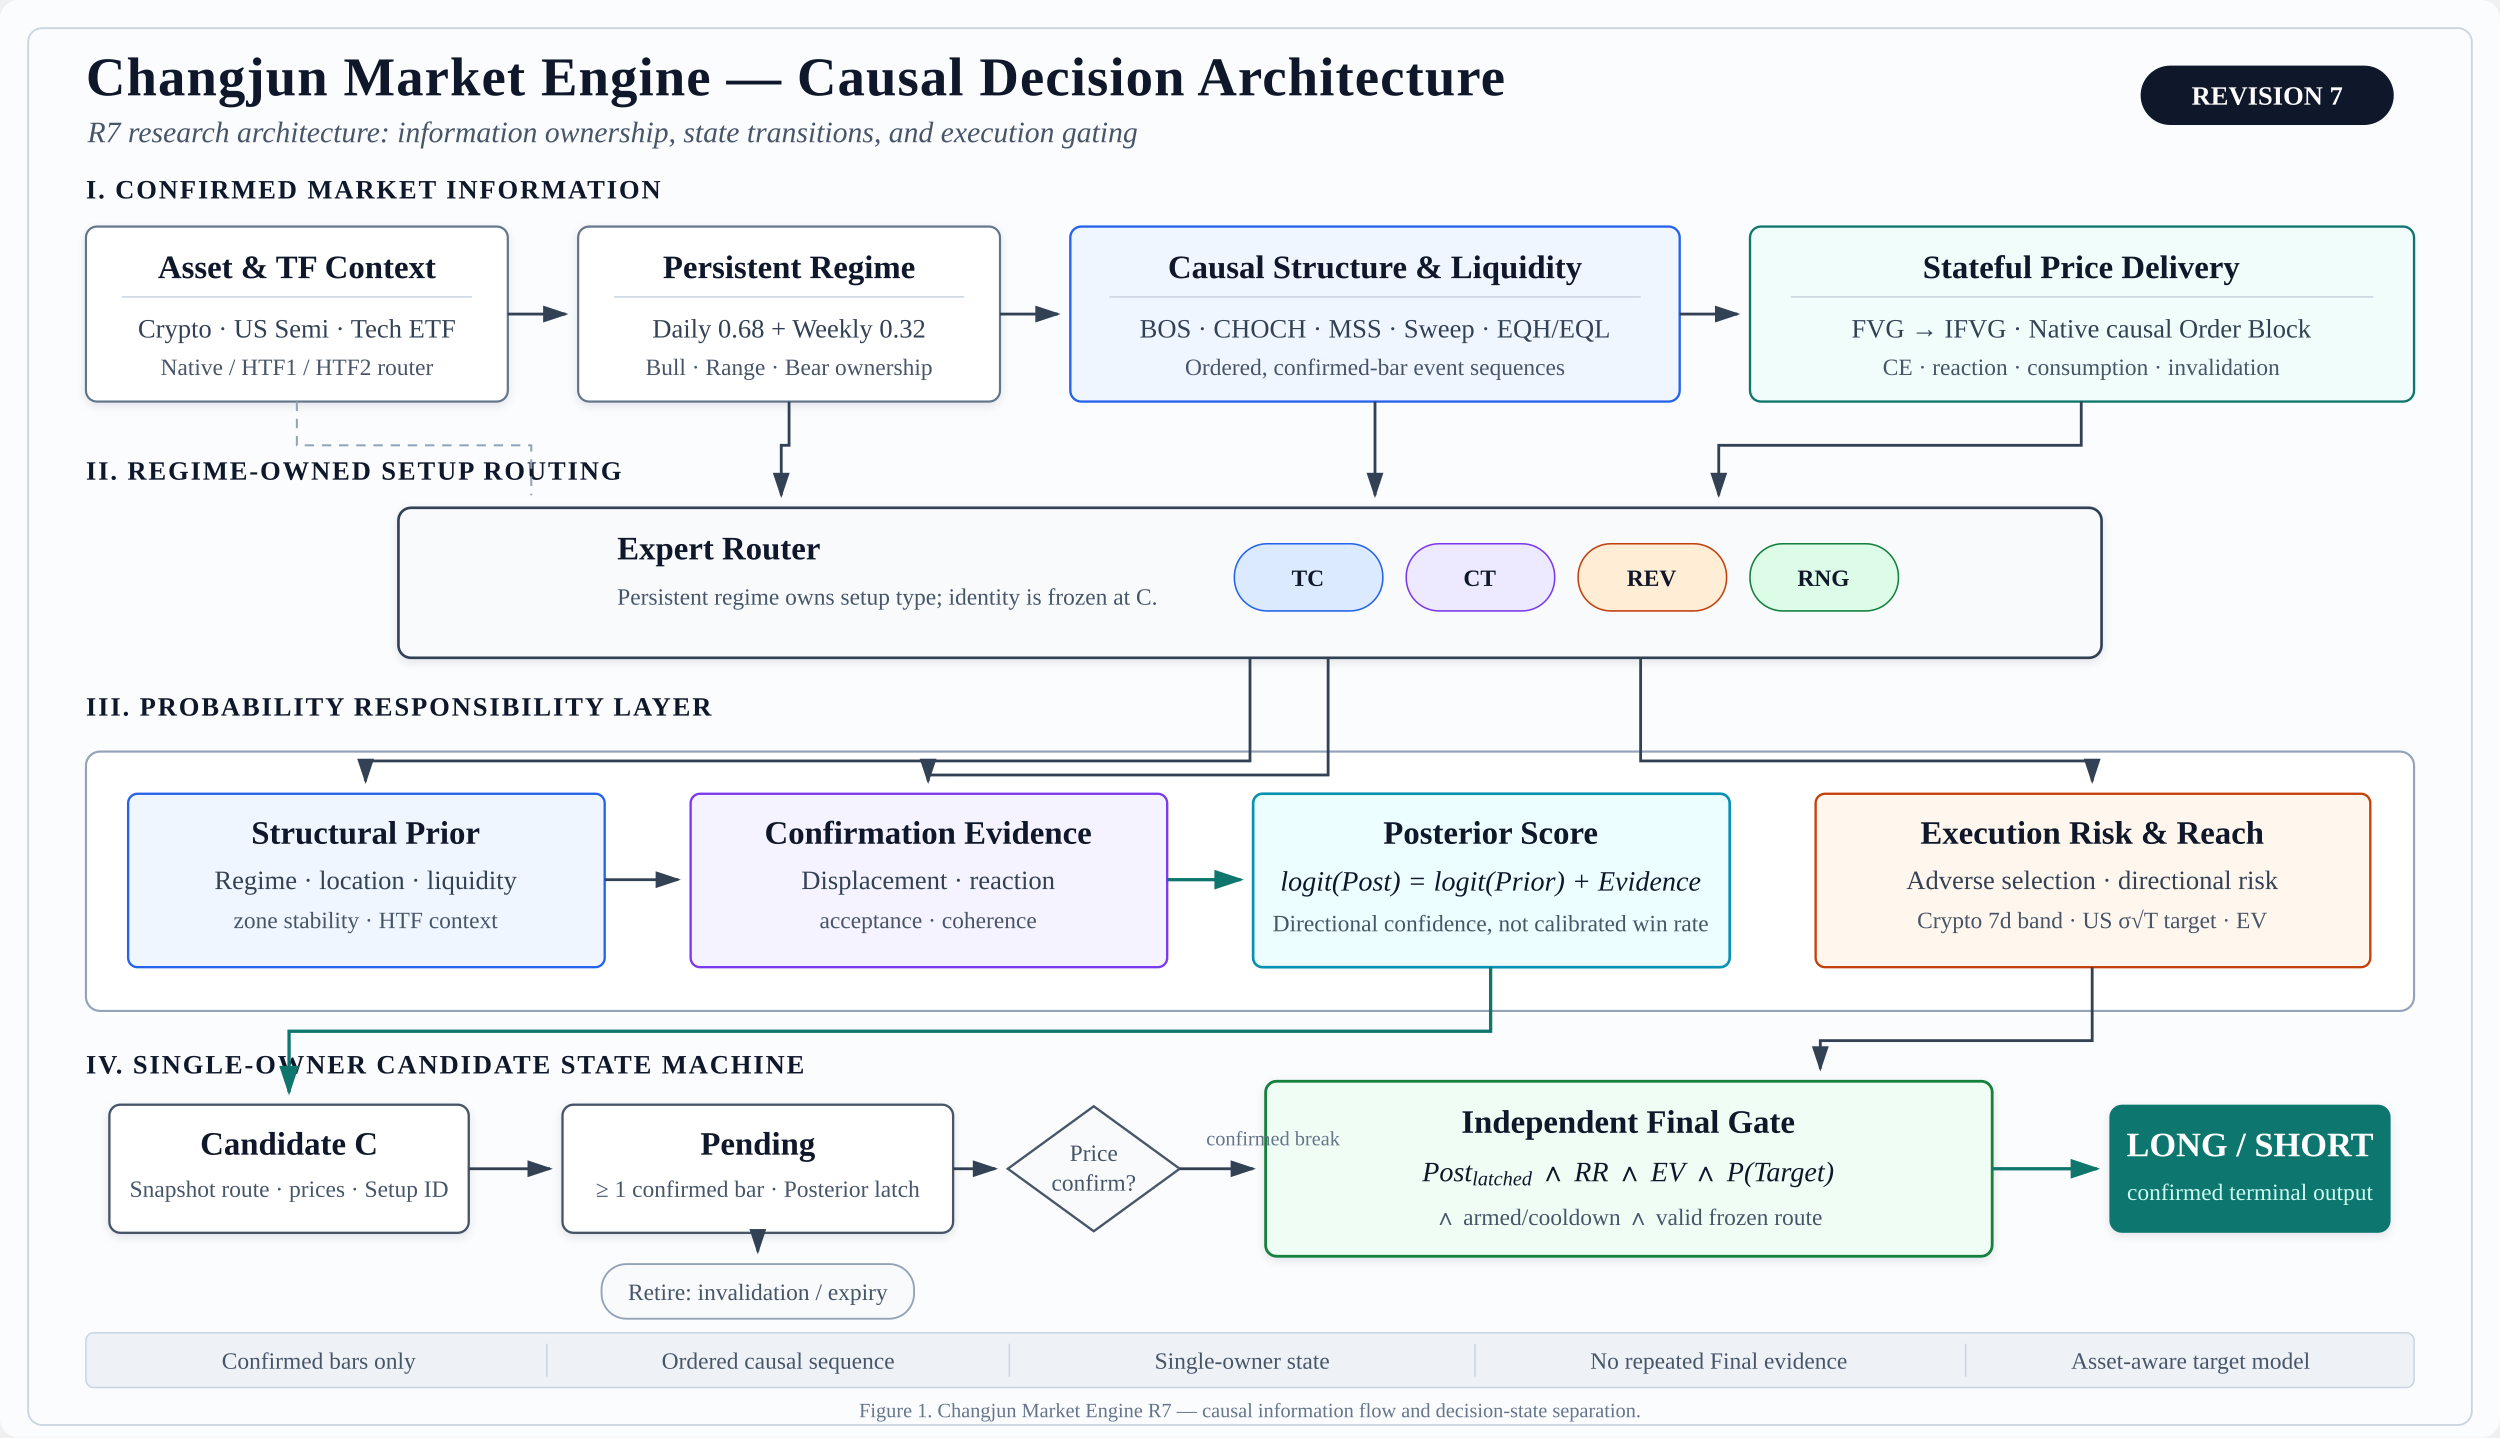
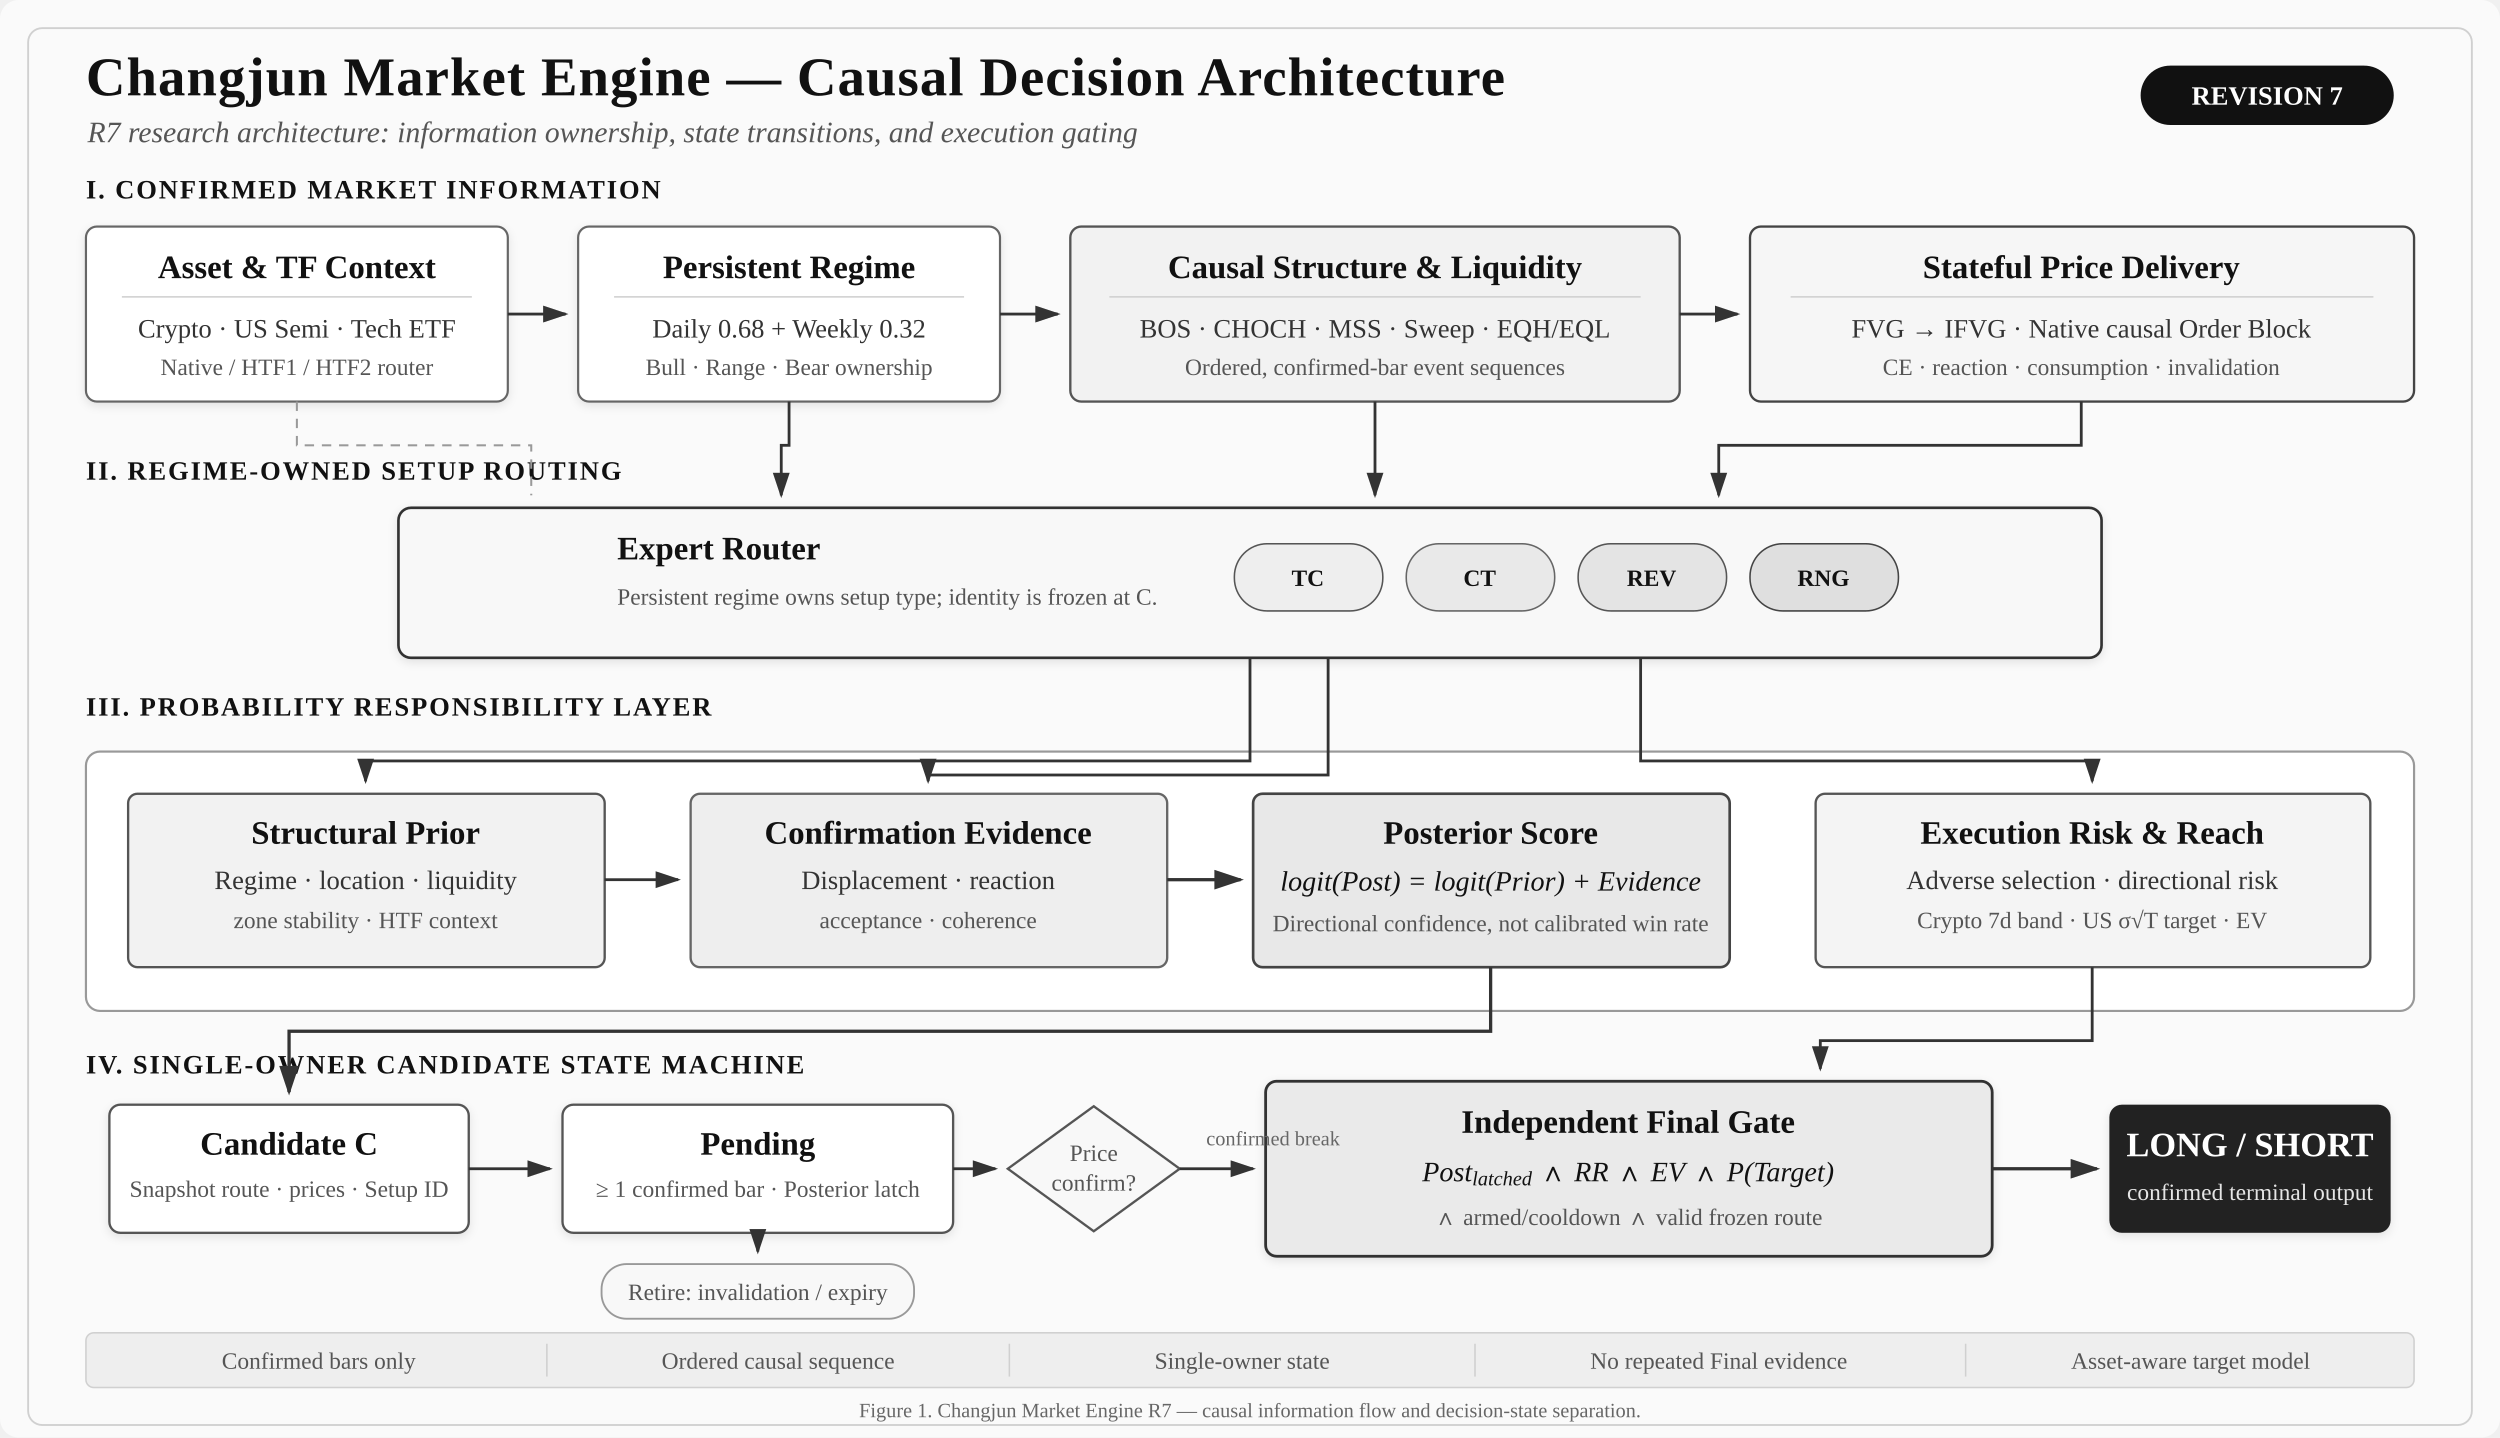
<svg xmlns="http://www.w3.org/2000/svg" width="1600" height="920" viewBox="0 0 1600 920" role="img" aria-labelledby="title desc">
  <defs>
    <marker id="arrow" markerWidth="10" markerHeight="10" refX="8" refY="3" orient="auto" markerUnits="strokeWidth">
-       <path d="M0,0 L0,6 L9,3 z" fill="#334155" />
+       <path d="M0,0 L0,6 L9,3 z" fill="#333333" />
    </marker>
    <marker id="arrowTeal" markerWidth="10" markerHeight="10" refX="8" refY="3" orient="auto" markerUnits="strokeWidth">
-       <path d="M0,0 L0,6 L9,3 z" fill="#0f766e" />
+       <path d="M0,0 L0,6 L9,3 z" fill="#333333" />
    </marker>
    <filter id="shadow" x="-10%" y="-10%" width="120%" height="130%">
-       <feDropShadow dx="0" dy="2" stdDeviation="3" flood-color="#0f172a" flood-opacity="0.10" />
+       <feDropShadow dx="0" dy="2" stdDeviation="3" flood-color="#000000" flood-opacity="0.10" />
    </filter>
    <style>
-       .paper { fill: #fbfcfe; }
-       .title { font: 700 35px 'Times New Roman', Times, serif; fill: #0f172a; letter-spacing: 0.7px; }
-       .subtitle { font: italic 19px 'Times New Roman', Times, serif; fill: #475569; }
-       .section { font: 700 17px 'Times New Roman', Times, serif; fill: #0f172a; letter-spacing: 1.2px; }
-       .box-title { font: 700 21px 'Times New Roman', Times, serif; fill: #0f172a; }
-       .body { font: 17px 'Times New Roman', Times, serif; fill: #334155; }
-       .small { font: 15px 'Times New Roman', Times, serif; fill: #475569; }
-       .tiny { font: 13px 'Times New Roman', Times, serif; fill: #64748b; }
-       .formula { font: italic 18px 'Times New Roman', Times, serif; fill: #0f172a; }
-       .pill { font: 700 15px 'Times New Roman', Times, serif; fill: #0f172a; }
-       .input-box { fill: #ffffff; stroke: #64748b; stroke-width: 1.4; rx: 7; filter: url(#shadow); }
-       .structure-box { fill: #eff6ff; stroke: #2563eb; stroke-width: 1.5; rx: 7; }
-       .zone-box { fill: #f0fdfa; stroke: #0f766e; stroke-width: 1.5; rx: 7; }
-       .router-box { fill: #f8fafc; stroke: #334155; stroke-width: 1.7; rx: 8; filter: url(#shadow); }
-       .prob-frame { fill: #ffffff; stroke: #94a3b8; stroke-width: 1.4; rx: 9; }
-       .prior-box { fill: #eff6ff; stroke: #2563eb; stroke-width: 1.5; rx: 6; }
-       .evidence-box { fill: #f5f3ff; stroke: #7c3aed; stroke-width: 1.5; rx: 6; }
-       .posterior-box { fill: #ecfeff; stroke: #0891b2; stroke-width: 1.7; rx: 6; }
-       .risk-box { fill: #fff7ed; stroke: #c2410c; stroke-width: 1.5; rx: 6; }
-       .state-box { fill: #ffffff; stroke: #475569; stroke-width: 1.5; rx: 7; filter: url(#shadow); }
-       .final-box { fill: #f0fdf4; stroke: #15803d; stroke-width: 1.8; rx: 7; filter: url(#shadow); }
-       .retire-box { fill: #f8fafc; stroke: #94a3b8; stroke-width: 1.2; rx: 16; }
-       .flow { fill: none; stroke: #334155; stroke-width: 1.8; marker-end: url(#arrow); }
-       .flow-teal { fill: none; stroke: #0f766e; stroke-width: 2.1; marker-end: url(#arrowTeal); }
-       .guide { fill: none; stroke: #94a3b8; stroke-width: 1.3; stroke-dasharray: 6 5; }
-       .divider { stroke: #cbd5e1; stroke-width: 1; }
+       .paper { fill: #fafafa; }
+       .title { font: 700 35px 'Times New Roman', Times, serif; fill: #111111; letter-spacing: 0.7px; }
+       .subtitle { font: italic 19px 'Times New Roman', Times, serif; fill: #555555; }
+       .section { font: 700 17px 'Times New Roman', Times, serif; fill: #111111; letter-spacing: 1.2px; }
+       .box-title { font: 700 21px 'Times New Roman', Times, serif; fill: #111111; }
+       .body { font: 17px 'Times New Roman', Times, serif; fill: #333333; }
+       .small { font: 15px 'Times New Roman', Times, serif; fill: #555555; }
+       .tiny { font: 13px 'Times New Roman', Times, serif; fill: #666666; }
+       .formula { font: italic 18px 'Times New Roman', Times, serif; fill: #111111; }
+       .pill { font: 700 15px 'Times New Roman', Times, serif; fill: #111111; }
+       .input-box { fill: #ffffff; stroke: #666666; stroke-width: 1.4; rx: 7; filter: url(#shadow); }
+       .structure-box { fill: #f2f2f2; stroke: #555555; stroke-width: 1.5; rx: 7; }
+       .zone-box { fill: #f6f6f6; stroke: #444444; stroke-width: 1.5; rx: 7; }
+       .router-box { fill: #f8f8f8; stroke: #333333; stroke-width: 1.7; rx: 8; filter: url(#shadow); }
+       .prob-frame { fill: #ffffff; stroke: #999999; stroke-width: 1.4; rx: 9; }
+       .prior-box { fill: #f2f2f2; stroke: #555555; stroke-width: 1.5; rx: 6; }
+       .evidence-box { fill: #eeeeee; stroke: #666666; stroke-width: 1.5; rx: 6; }
+       .posterior-box { fill: #e8e8e8; stroke: #444444; stroke-width: 1.7; rx: 6; }
+       .risk-box { fill: #f4f4f4; stroke: #555555; stroke-width: 1.5; rx: 6; }
+       .state-box { fill: #ffffff; stroke: #555555; stroke-width: 1.5; rx: 7; filter: url(#shadow); }
+       .final-box { fill: #eaeaea; stroke: #333333; stroke-width: 1.8; rx: 7; filter: url(#shadow); }
+       .retire-box { fill: #f8f8f8; stroke: #999999; stroke-width: 1.2; rx: 16; }
+       .flow { fill: none; stroke: #333333; stroke-width: 1.8; marker-end: url(#arrow); }
+       .flow-teal { fill: none; stroke: #333333; stroke-width: 2.1; marker-end: url(#arrowTeal); }
+       .guide { fill: none; stroke: #999999; stroke-width: 1.3; stroke-dasharray: 6 5; }
+       .divider { stroke: #d0d0d0; stroke-width: 1; }
    </style>
  </defs>
  <rect class="paper" width="1600" height="920" rx="12" />
-   <rect x="18" y="18" width="1564" height="894" rx="9" fill="none" stroke="#cbd5e1" stroke-width="1.2" />
+   <rect x="18" y="18" width="1564" height="894" rx="9" fill="none" stroke="#d0d0d0" stroke-width="1.2" />
  <text id="diagram-title" x="55" y="61" class="title">Changjun Market Engine — Causal Decision Architecture</text>
  <text x="56" y="91" class="subtitle">R7 research architecture: information ownership, state transitions, and execution gating</text>
-   <rect x="1370" y="42" width="162" height="38" rx="19" fill="#0f172a" />
+   <rect x="1370" y="42" width="162" height="38" rx="19" fill="#111111" />
  <text x="1451" y="67" text-anchor="middle" font-family="'Times New Roman', Times, serif" font-size="17" font-weight="700" fill="#ffffff">REVISION 7</text>
  <text x="55" y="127" class="section">I. CONFIRMED MARKET INFORMATION</text>
  <rect x="55" y="145" width="270" height="112" class="input-box" />
  <text x="190" y="178" text-anchor="middle" class="box-title">Asset &amp; TF Context</text>
  <line x1="78" y1="190" x2="302" y2="190" class="divider" />
  <text x="190" y="216" text-anchor="middle" class="body">Crypto · US Semi · Tech ETF</text>
  <text x="190" y="240" text-anchor="middle" class="small">Native / HTF1 / HTF2 router</text>
  <rect x="370" y="145" width="270" height="112" class="input-box" />
  <text x="505" y="178" text-anchor="middle" class="box-title">Persistent Regime</text>
  <line x1="393" y1="190" x2="617" y2="190" class="divider" />
  <text x="505" y="216" text-anchor="middle" class="body">Daily 0.68 + Weekly 0.32</text>
  <text x="505" y="240" text-anchor="middle" class="small">Bull · Range · Bear ownership</text>
  <rect x="685" y="145" width="390" height="112" class="structure-box" />
  <text x="880" y="178" text-anchor="middle" class="box-title">Causal Structure &amp; Liquidity</text>
  <line x1="710" y1="190" x2="1050" y2="190" class="divider" />
  <text x="880" y="216" text-anchor="middle" class="body">BOS · CHOCH · MSS · Sweep · EQH/EQL</text>
  <text x="880" y="240" text-anchor="middle" class="small">Ordered, confirmed-bar event sequences</text>
  <rect x="1120" y="145" width="425" height="112" class="zone-box" />
  <text x="1332" y="178" text-anchor="middle" class="box-title">Stateful Price Delivery</text>
  <line x1="1146" y1="190" x2="1519" y2="190" class="divider" />
  <text x="1332" y="216" text-anchor="middle" class="body">FVG → IFVG · Native causal Order Block</text>
  <text x="1332" y="240" text-anchor="middle" class="small">CE · reaction · consumption · invalidation</text>
  <path d="M325 201 H362" class="flow" />
  <path d="M640 201 H677" class="flow" />
  <path d="M1075 201 H1112" class="flow" />
  <text x="55" y="307" class="section">II. REGIME-OWNED SETUP ROUTING</text>
  <rect x="255" y="325" width="1090" height="96" class="router-box" />
  <text x="395" y="358" class="box-title">Expert Router</text>
  <text x="395" y="387" class="small">Persistent regime owns setup type; identity is frozen at C.</text>
-   <rect x="790" y="348" width="95" height="43" rx="21" fill="#dbeafe" stroke="#2563eb" />
+   <rect x="790" y="348" width="95" height="43" rx="21" fill="#eeeeee" stroke="#555555" />
  <text x="837" y="375" text-anchor="middle" class="pill">TC</text>
-   <rect x="900" y="348" width="95" height="43" rx="21" fill="#ede9fe" stroke="#7c3aed" />
+   <rect x="900" y="348" width="95" height="43" rx="21" fill="#e9e9e9" stroke="#666666" />
  <text x="947" y="375" text-anchor="middle" class="pill">CT</text>
-   <rect x="1010" y="348" width="95" height="43" rx="21" fill="#ffedd5" stroke="#c2410c" />
+   <rect x="1010" y="348" width="95" height="43" rx="21" fill="#e4e4e4" stroke="#555555" />
  <text x="1057" y="375" text-anchor="middle" class="pill">REV</text>
-   <rect x="1120" y="348" width="95" height="43" rx="21" fill="#dcfce7" stroke="#15803d" />
+   <rect x="1120" y="348" width="95" height="43" rx="21" fill="#dfdfdf" stroke="#444444" />
  <text x="1167" y="375" text-anchor="middle" class="pill">RNG</text>
  <path d="M505 257 V285 H500 V317" class="flow" />
  <path d="M880 257 V317" class="flow" />
  <path d="M1332 257 V285 H1100 V317" class="flow" />
  <path d="M190 257 V285 H340 V317" class="guide" />
  <text x="55" y="458" class="section">III. PROBABILITY RESPONSIBILITY LAYER</text>
  <rect x="55" y="481" width="1490" height="166" class="prob-frame" />
  <rect x="82" y="508" width="305" height="111" class="prior-box" />
  <text x="234" y="540" text-anchor="middle" class="box-title">Structural Prior</text>
  <text x="234" y="569" text-anchor="middle" class="body">Regime · location · liquidity</text>
  <text x="234" y="594" text-anchor="middle" class="small">zone stability · HTF context</text>
  <rect x="442" y="508" width="305" height="111" class="evidence-box" />
  <text x="594" y="540" text-anchor="middle" class="box-title">Confirmation Evidence</text>
  <text x="594" y="569" text-anchor="middle" class="body">Displacement · reaction</text>
  <text x="594" y="594" text-anchor="middle" class="small">acceptance · coherence</text>
  <rect x="802" y="508" width="305" height="111" class="posterior-box" />
  <text x="954" y="540" text-anchor="middle" class="box-title">Posterior Score</text>
  <text x="954" y="570" text-anchor="middle" class="formula">logit(Post) = logit(Prior) + Evidence</text>
  <text x="954" y="596" text-anchor="middle" class="small">Directional confidence, not calibrated win rate</text>
  <rect x="1162" y="508" width="355" height="111" class="risk-box" />
  <text x="1339" y="540" text-anchor="middle" class="box-title">Execution Risk &amp; Reach</text>
  <text x="1339" y="569" text-anchor="middle" class="body">Adverse selection · directional risk</text>
  <text x="1339" y="594" text-anchor="middle" class="small">Crypto 7d band · US σ√T target · EV</text>
  <path d="M387 563 H434" class="flow" />
  <path d="M747 563 H794" class="flow-teal" />
  <path d="M800 421 V487 H234 V500" class="flow" />
  <path d="M850 421 V496 H594 V500" class="flow" />
  <path d="M1050 421 V487 H1339 V500" class="flow" />
  <text x="55" y="687" class="section">IV. SINGLE-OWNER CANDIDATE STATE MACHINE</text>
  <rect x="70" y="707" width="230" height="82" class="state-box" />
  <text x="185" y="739" text-anchor="middle" class="box-title">Candidate C</text>
  <text x="185" y="766" text-anchor="middle" class="small">Snapshot route · prices · Setup ID</text>
  <rect x="360" y="707" width="250" height="82" class="state-box" />
  <text x="485" y="739" text-anchor="middle" class="box-title">Pending</text>
  <text x="485" y="766" text-anchor="middle" class="small">≥ 1 confirmed bar · Posterior latch</text>
-   <polygon points="700,708 755,748 700,788 645,748" fill="#f8fafc" stroke="#475569" stroke-width="1.5" />
+   <polygon points="700,708 755,748 700,788 645,748" fill="#f8f8f8" stroke="#555555" stroke-width="1.5" />
  <text x="700" y="743" text-anchor="middle" class="small">Price</text>
  <text x="700" y="762" text-anchor="middle" class="small">confirm?</text>
  <rect x="810" y="692" width="465" height="112" class="final-box" />
  <text x="1042" y="725" text-anchor="middle" class="box-title">Independent Final Gate</text>
  <text x="1042" y="756" text-anchor="middle" class="formula">Post<tspan baseline-shift="sub" font-size="13">latched</tspan> ∧ RR ∧ EV ∧ P(Target)</text>
  <text x="1042" y="784" text-anchor="middle" class="small">∧ armed/cooldown ∧ valid frozen route</text>
-   <rect x="1350" y="707" width="180" height="82" rx="8" fill="#0f766e" filter="url(#shadow)" />
+   <rect x="1350" y="707" width="180" height="82" rx="8" fill="#222222" filter="url(#shadow)" />
  <text x="1440" y="740" text-anchor="middle" font-family="'Times New Roman', Times, serif" font-size="22" font-weight="700" fill="#ffffff">LONG / SHORT</text>
-   <text x="1440" y="768" text-anchor="middle" font-family="'Times New Roman', Times, serif" font-size="15" fill="#ccfbf1">confirmed terminal output</text>
+   <text x="1440" y="768" text-anchor="middle" font-family="'Times New Roman', Times, serif" font-size="15" fill="#e5e5e5">confirmed terminal output</text>
  <rect x="385" y="809" width="200" height="35" class="retire-box" />
  <text x="485" y="832" text-anchor="middle" class="small">Retire: invalidation / expiry</text>
  <path d="M954 619 V660 H185 V699" class="flow-teal" />
  <path d="M300 748 H352" class="flow" />
  <path d="M610 748 H637" class="flow" />
  <path d="M755 748 H802" class="flow" />
  <path d="M1275 748 H1342" class="flow-teal" />
  <path d="M1339 619 V666 H1165 V684" class="flow" />
  <path d="M485 789 V801" class="flow" />
  <text x="772" y="733" class="tiny">confirmed break</text>
-   <rect x="55" y="853" width="1490" height="35" rx="5" fill="#eef2f7" stroke="#cbd5e1" />
+   <rect x="55" y="853" width="1490" height="35" rx="5" fill="#eeeeee" stroke="#d0d0d0" />
  <text x="204" y="876" text-anchor="middle" class="small">Confirmed bars only</text>
  <line x1="350" y1="860" x2="350" y2="881" class="divider" />
  <text x="498" y="876" text-anchor="middle" class="small">Ordered causal sequence</text>
  <line x1="646" y1="860" x2="646" y2="881" class="divider" />
  <text x="795" y="876" text-anchor="middle" class="small">Single-owner state</text>
  <line x1="944" y1="860" x2="944" y2="881" class="divider" />
  <text x="1100" y="876" text-anchor="middle" class="small">No repeated Final evidence</text>
  <line x1="1258" y1="860" x2="1258" y2="881" class="divider" />
  <text x="1402" y="876" text-anchor="middle" class="small">Asset-aware target model</text>
  <text x="800" y="907" text-anchor="middle" class="tiny">Figure 1. Changjun Market Engine R7 — causal information flow and decision-state separation.</text>
</svg>
